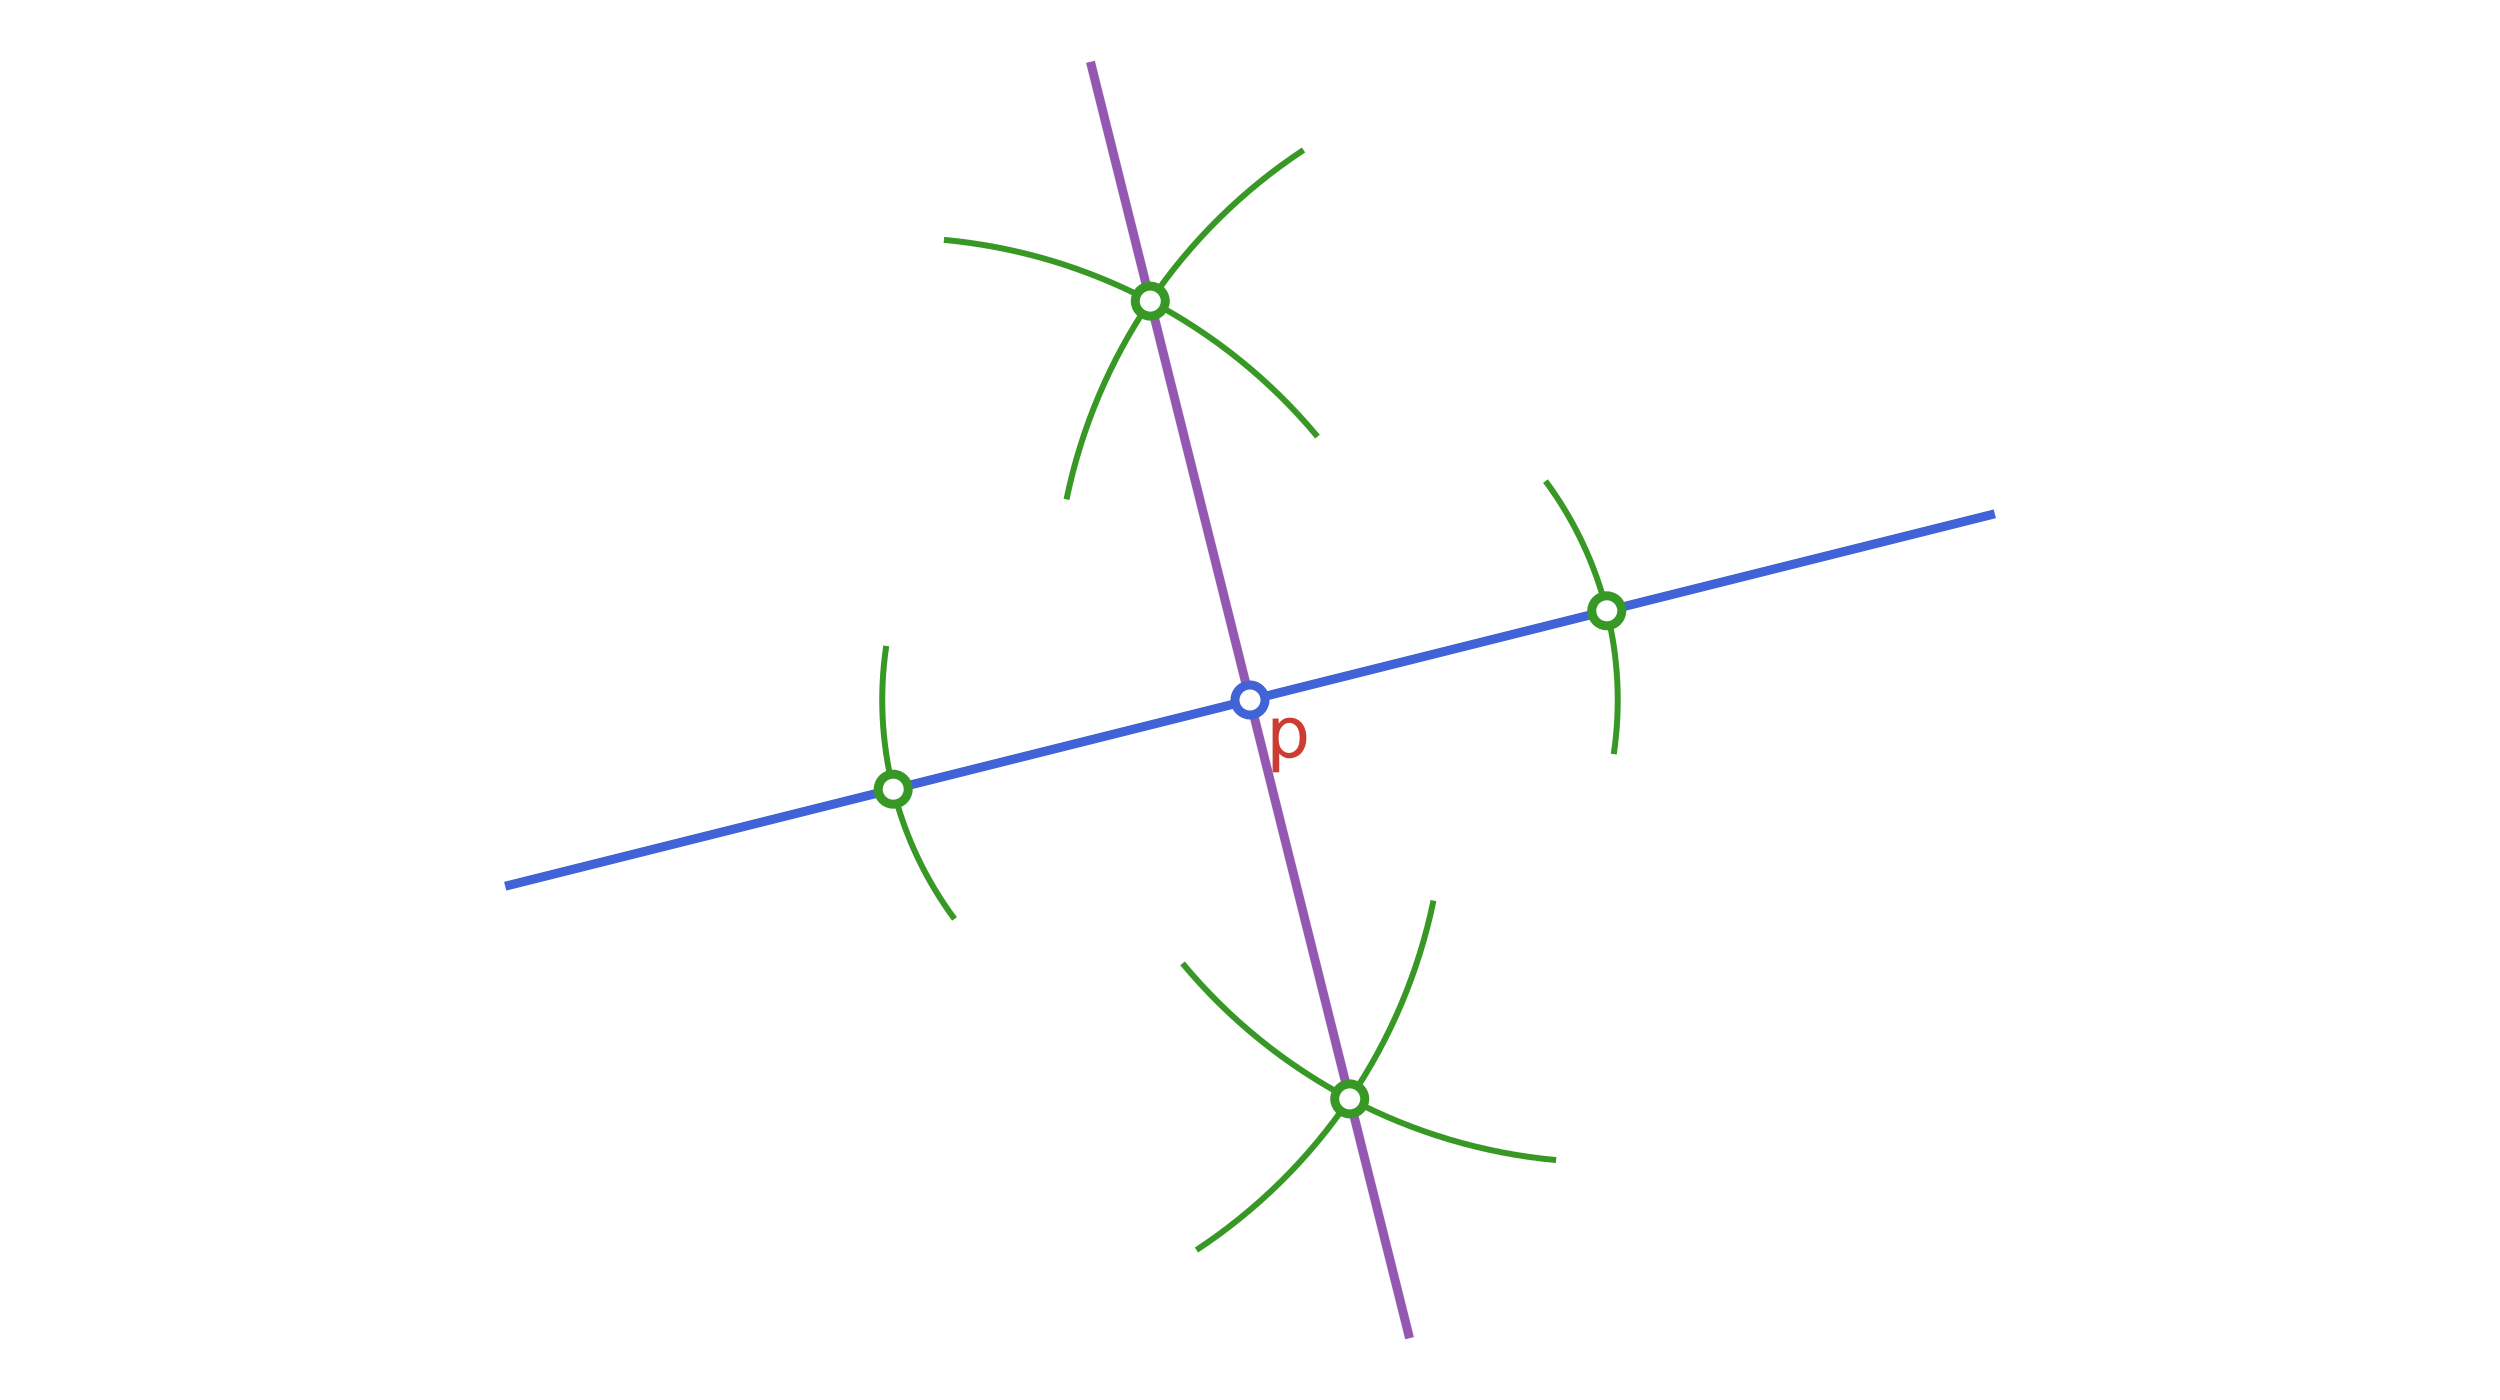
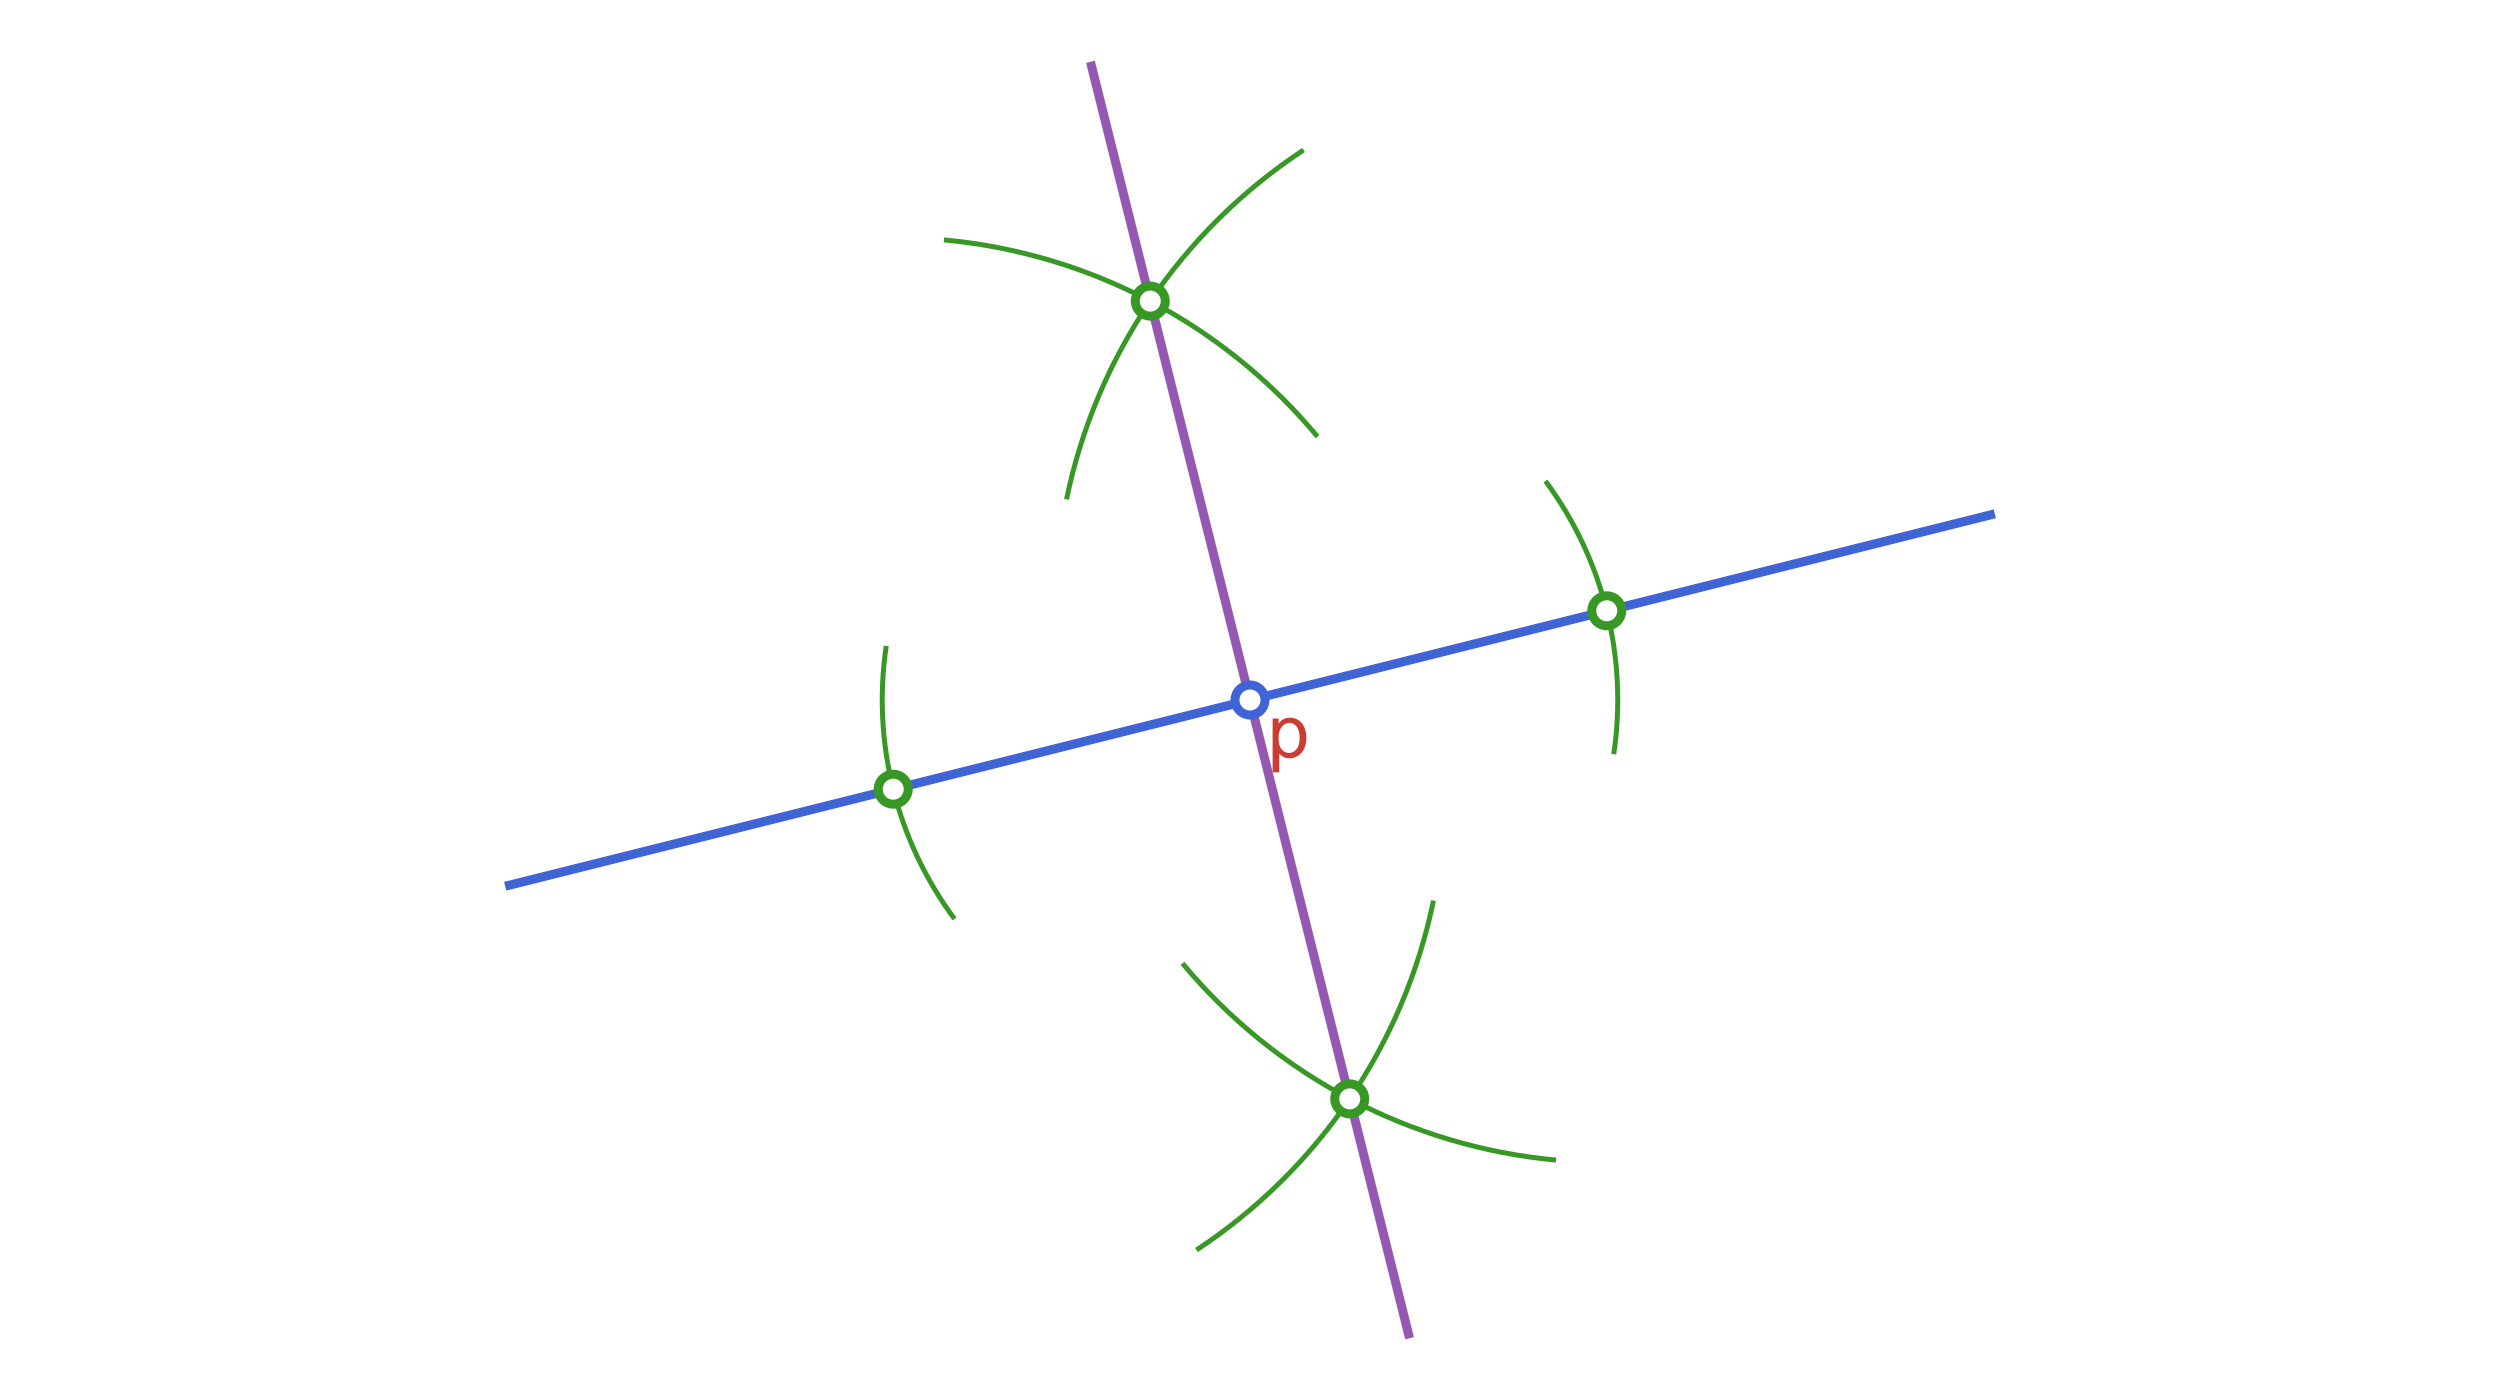
<svg xmlns="http://www.w3.org/2000/svg" xmlns:xlink="http://www.w3.org/1999/xlink" width="500" height="280" viewBox="0 0 500 280">
  <defs>
    <g>
      <g id="glyph-0-0">
        <path d="M 0.988 2.98 L 0.988 -7.777 L 2.191 -7.777 L 2.191 -6.766 C 2.473 -7.16 2.789 -7.457 3.148 -7.656 C 3.5 -7.852 3.934 -7.949 4.445 -7.953 C 5.105 -7.949 5.691 -7.781 6.203 -7.441 C 6.707 -7.098 7.09 -6.613 7.352 -5.996 C 7.609 -5.371 7.738 -4.691 7.742 -3.949 C 7.738 -3.152 7.598 -2.434 7.312 -1.797 C 7.023 -1.16 6.605 -0.672 6.066 -0.332 C 5.52 0.008 4.949 0.176 4.352 0.176 C 3.91 0.176 3.516 0.086 3.168 -0.102 C 2.816 -0.285 2.531 -0.52 2.309 -0.805 L 2.309 2.98 Z M 2.184 -3.844 C 2.18 -2.844 2.383 -2.102 2.789 -1.625 C 3.195 -1.141 3.684 -0.902 4.262 -0.906 C 4.844 -0.902 5.348 -1.148 5.766 -1.648 C 6.184 -2.141 6.391 -2.91 6.395 -3.953 C 6.391 -4.941 6.188 -5.684 5.781 -6.18 C 5.371 -6.672 4.883 -6.918 4.32 -6.922 C 3.758 -6.918 3.262 -6.656 2.832 -6.133 C 2.395 -5.605 2.18 -4.844 2.184 -3.844 Z M 2.184 -3.844 " />
      </g>
    </g>
  </defs>
-   <path fill="none" stroke-width="1.2" stroke-linecap="butt" stroke-linejoin="miter" stroke="rgb(22%, 59.6%, 14.9%)" stroke-opacity="1" stroke-miterlimit="10" d="M 190.902 183.785 C 179.289 168.113 174.379 148.469 177.25 129.176 " />
-   <path fill="none" stroke-width="1.2" stroke-linecap="butt" stroke-linejoin="miter" stroke="rgb(22%, 59.6%, 14.9%)" stroke-opacity="1" stroke-miterlimit="10" d="M 309.098 96.215 C 320.711 111.887 325.621 131.531 322.75 150.824 " />
-   <path fill="none" stroke-width="1.2" stroke-linecap="butt" stroke-linejoin="miter" stroke="rgb(22%, 59.6%, 14.9%)" stroke-opacity="1" stroke-miterlimit="10" d="M 286.695 180.125 C 280.785 208.781 263.734 233.914 239.293 250 " />
-   <path fill="none" stroke-width="1.2" stroke-linecap="butt" stroke-linejoin="miter" stroke="rgb(22%, 59.6%, 14.9%)" stroke-opacity="1" stroke-miterlimit="10" d="M 188.785 47.98 C 217.922 50.668 244.797 64.824 263.5 87.328 " />
-   <path fill="none" stroke-width="1.2" stroke-linecap="butt" stroke-linejoin="miter" stroke="rgb(22%, 59.6%, 14.9%)" stroke-opacity="1" stroke-miterlimit="10" d="M 311.215 232.02 C 282.078 229.332 255.203 215.176 236.5 192.672 " />
-   <path fill="none" stroke-width="1.2" stroke-linecap="butt" stroke-linejoin="miter" stroke="rgb(22%, 59.6%, 14.9%)" stroke-opacity="1" stroke-miterlimit="10" d="M 213.305 99.875 C 219.215 71.219 236.266 46.086 260.707 30 " />
+   <path fill="none" stroke-width="1" stroke-linecap="butt" stroke-linejoin="miter" stroke="rgb(22%, 59.6%, 14.9%)" stroke-opacity="1" stroke-miterlimit="10" d="M 190.902 183.785 C 179.289 168.113 174.379 148.469 177.25 129.176 " />
+   <path fill="none" stroke-width="1" stroke-linecap="butt" stroke-linejoin="miter" stroke="rgb(22%, 59.6%, 14.9%)" stroke-opacity="1" stroke-miterlimit="10" d="M 309.098 96.215 C 320.711 111.887 325.621 131.531 322.75 150.824 " />
+   <path fill="none" stroke-width="1" stroke-linecap="butt" stroke-linejoin="miter" stroke="rgb(22%, 59.6%, 14.9%)" stroke-opacity="1" stroke-miterlimit="10" d="M 286.695 180.125 C 280.785 208.781 263.734 233.914 239.293 250 " />
+   <path fill="none" stroke-width="1" stroke-linecap="butt" stroke-linejoin="miter" stroke="rgb(22%, 59.6%, 14.9%)" stroke-opacity="1" stroke-miterlimit="10" d="M 188.785 47.98 C 217.922 50.668 244.797 64.824 263.5 87.328 " />
+   <path fill="none" stroke-width="1" stroke-linecap="butt" stroke-linejoin="miter" stroke="rgb(22%, 59.6%, 14.9%)" stroke-opacity="1" stroke-miterlimit="10" d="M 311.215 232.02 C 282.078 229.332 255.203 215.176 236.5 192.672 " />
+   <path fill="none" stroke-width="1" stroke-linecap="butt" stroke-linejoin="miter" stroke="rgb(22%, 59.6%, 14.9%)" stroke-opacity="1" stroke-miterlimit="10" d="M 213.305 99.875 C 219.215 71.219 236.266 46.086 260.707 30 " />
  <path fill="none" stroke-width="1.8" stroke-linecap="butt" stroke-linejoin="miter" stroke="rgb(25.1%, 38.8%, 84.7%)" stroke-opacity="1" stroke-miterlimit="10" d="M 101.035 177.242 L 398.965 102.758 " />
  <path fill="none" stroke-width="1.8" stroke-linecap="butt" stroke-linejoin="miter" stroke="rgb(58.4%, 34.5%, 69.8%)" stroke-opacity="1" stroke-miterlimit="10" d="M 281.91 267.641 L 218.09 12.359 " />
  <path fill-rule="nonzero" fill="rgb(100%, 100%, 100%)" fill-opacity="1" stroke-width="1.8" stroke-linecap="butt" stroke-linejoin="miter" stroke="rgb(25.1%, 38.8%, 84.7%)" stroke-opacity="1" stroke-miterlimit="10" d="M 253 140 C 253 141.656 251.656 143 250 143 C 248.344 143 247 141.656 247 140 C 247 138.344 248.344 137 250 137 C 251.656 137 253 138.344 253 140 Z M 253 140 " />
  <path fill-rule="nonzero" fill="rgb(100%, 100%, 100%)" fill-opacity="1" stroke-width="1.8" stroke-linecap="butt" stroke-linejoin="miter" stroke="rgb(22%, 59.6%, 14.9%)" stroke-opacity="1" stroke-miterlimit="10" d="M 181.645 157.84 C 181.645 159.496 180.301 160.84 178.645 160.84 C 176.988 160.84 175.645 159.496 175.645 157.84 C 175.645 156.184 176.988 154.84 178.645 154.84 C 180.301 154.84 181.645 156.184 181.645 157.84 Z M 324.355 122.16 C 324.355 123.816 323.012 125.16 321.355 125.16 C 319.699 125.16 318.355 123.816 318.355 122.16 C 318.355 120.504 319.699 119.16 321.355 119.16 C 323.012 119.16 324.355 120.504 324.355 122.16 Z M 272.945 219.777 C 272.945 221.434 271.602 222.777 269.945 222.777 C 268.289 222.777 266.945 221.434 266.945 219.777 C 266.945 218.121 268.289 216.777 269.945 216.777 C 271.602 216.777 272.945 218.121 272.945 219.777 Z M 233.055 60.223 C 233.055 61.879 231.711 63.223 230.055 63.223 C 228.398 63.223 227.055 61.879 227.055 60.223 C 227.055 58.566 228.398 57.223 230.055 57.223 C 231.711 57.223 233.055 58.566 233.055 60.223 Z M 233.055 60.223 " />
  <g fill="rgb(79.6%, 23.5%, 20%)" fill-opacity="1">
    <use xlink:href="#glyph-0-0" x="253.536" y="151.49" />
  </g>
</svg>
